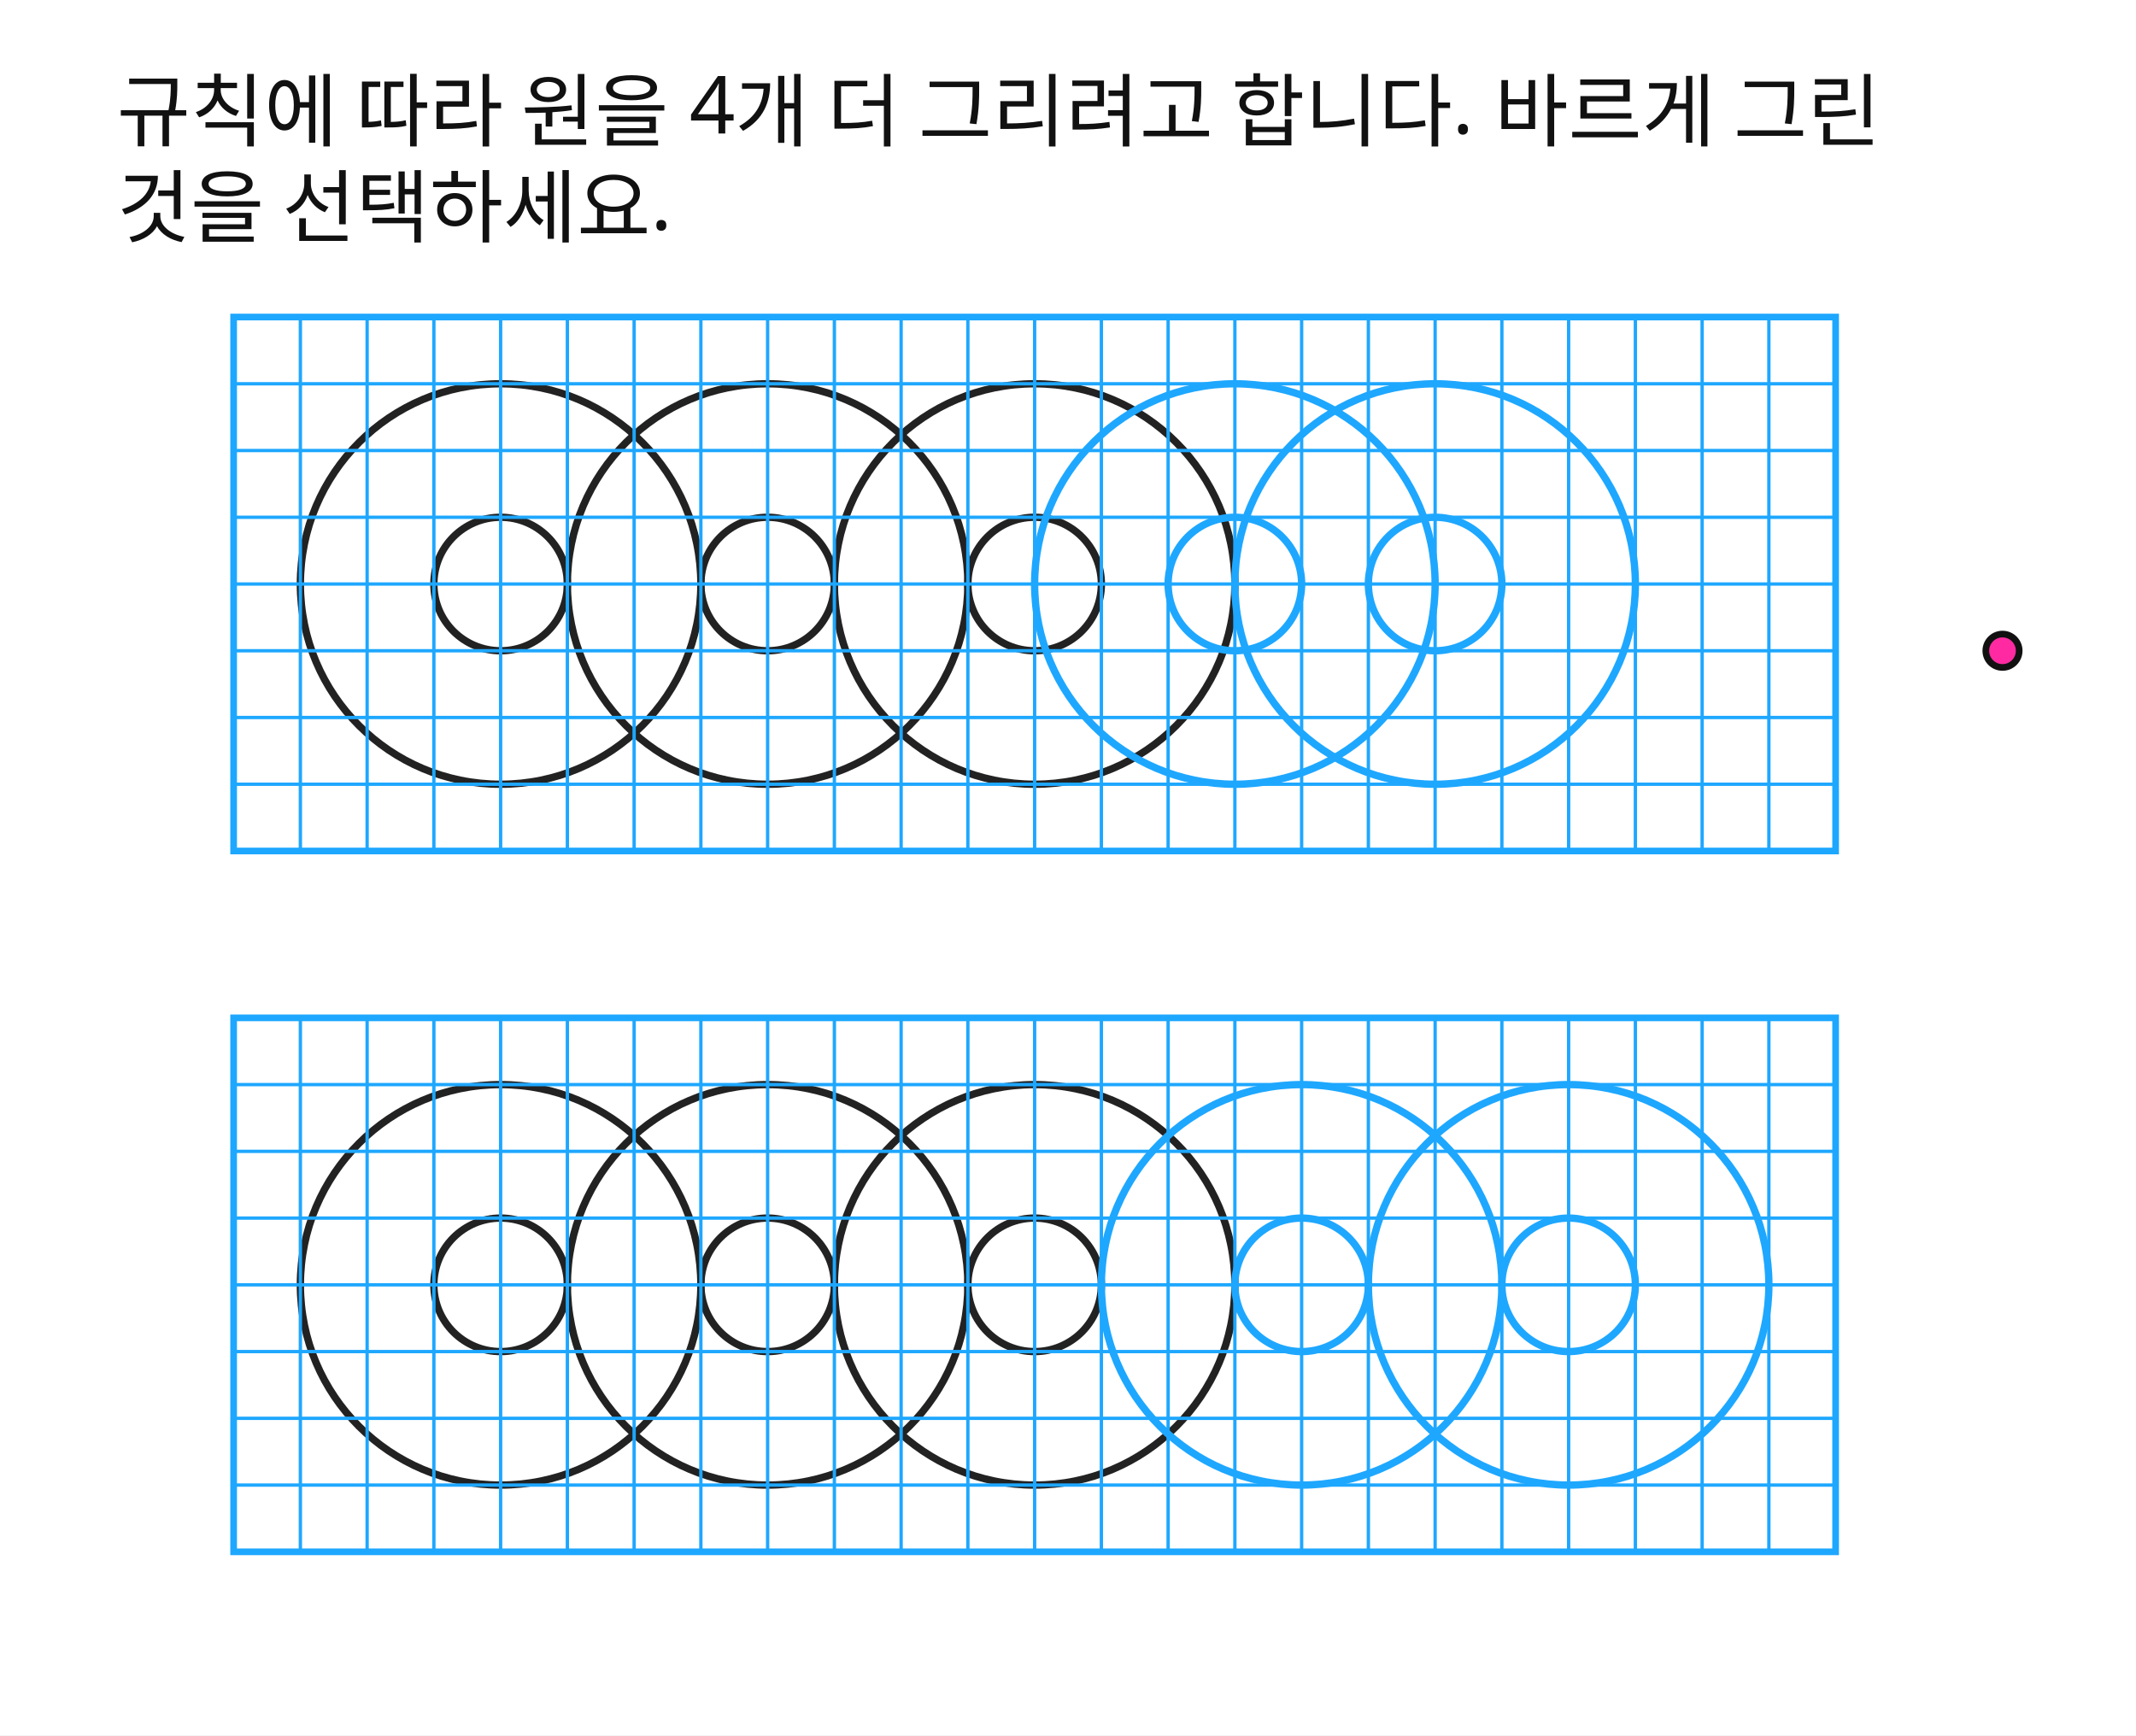
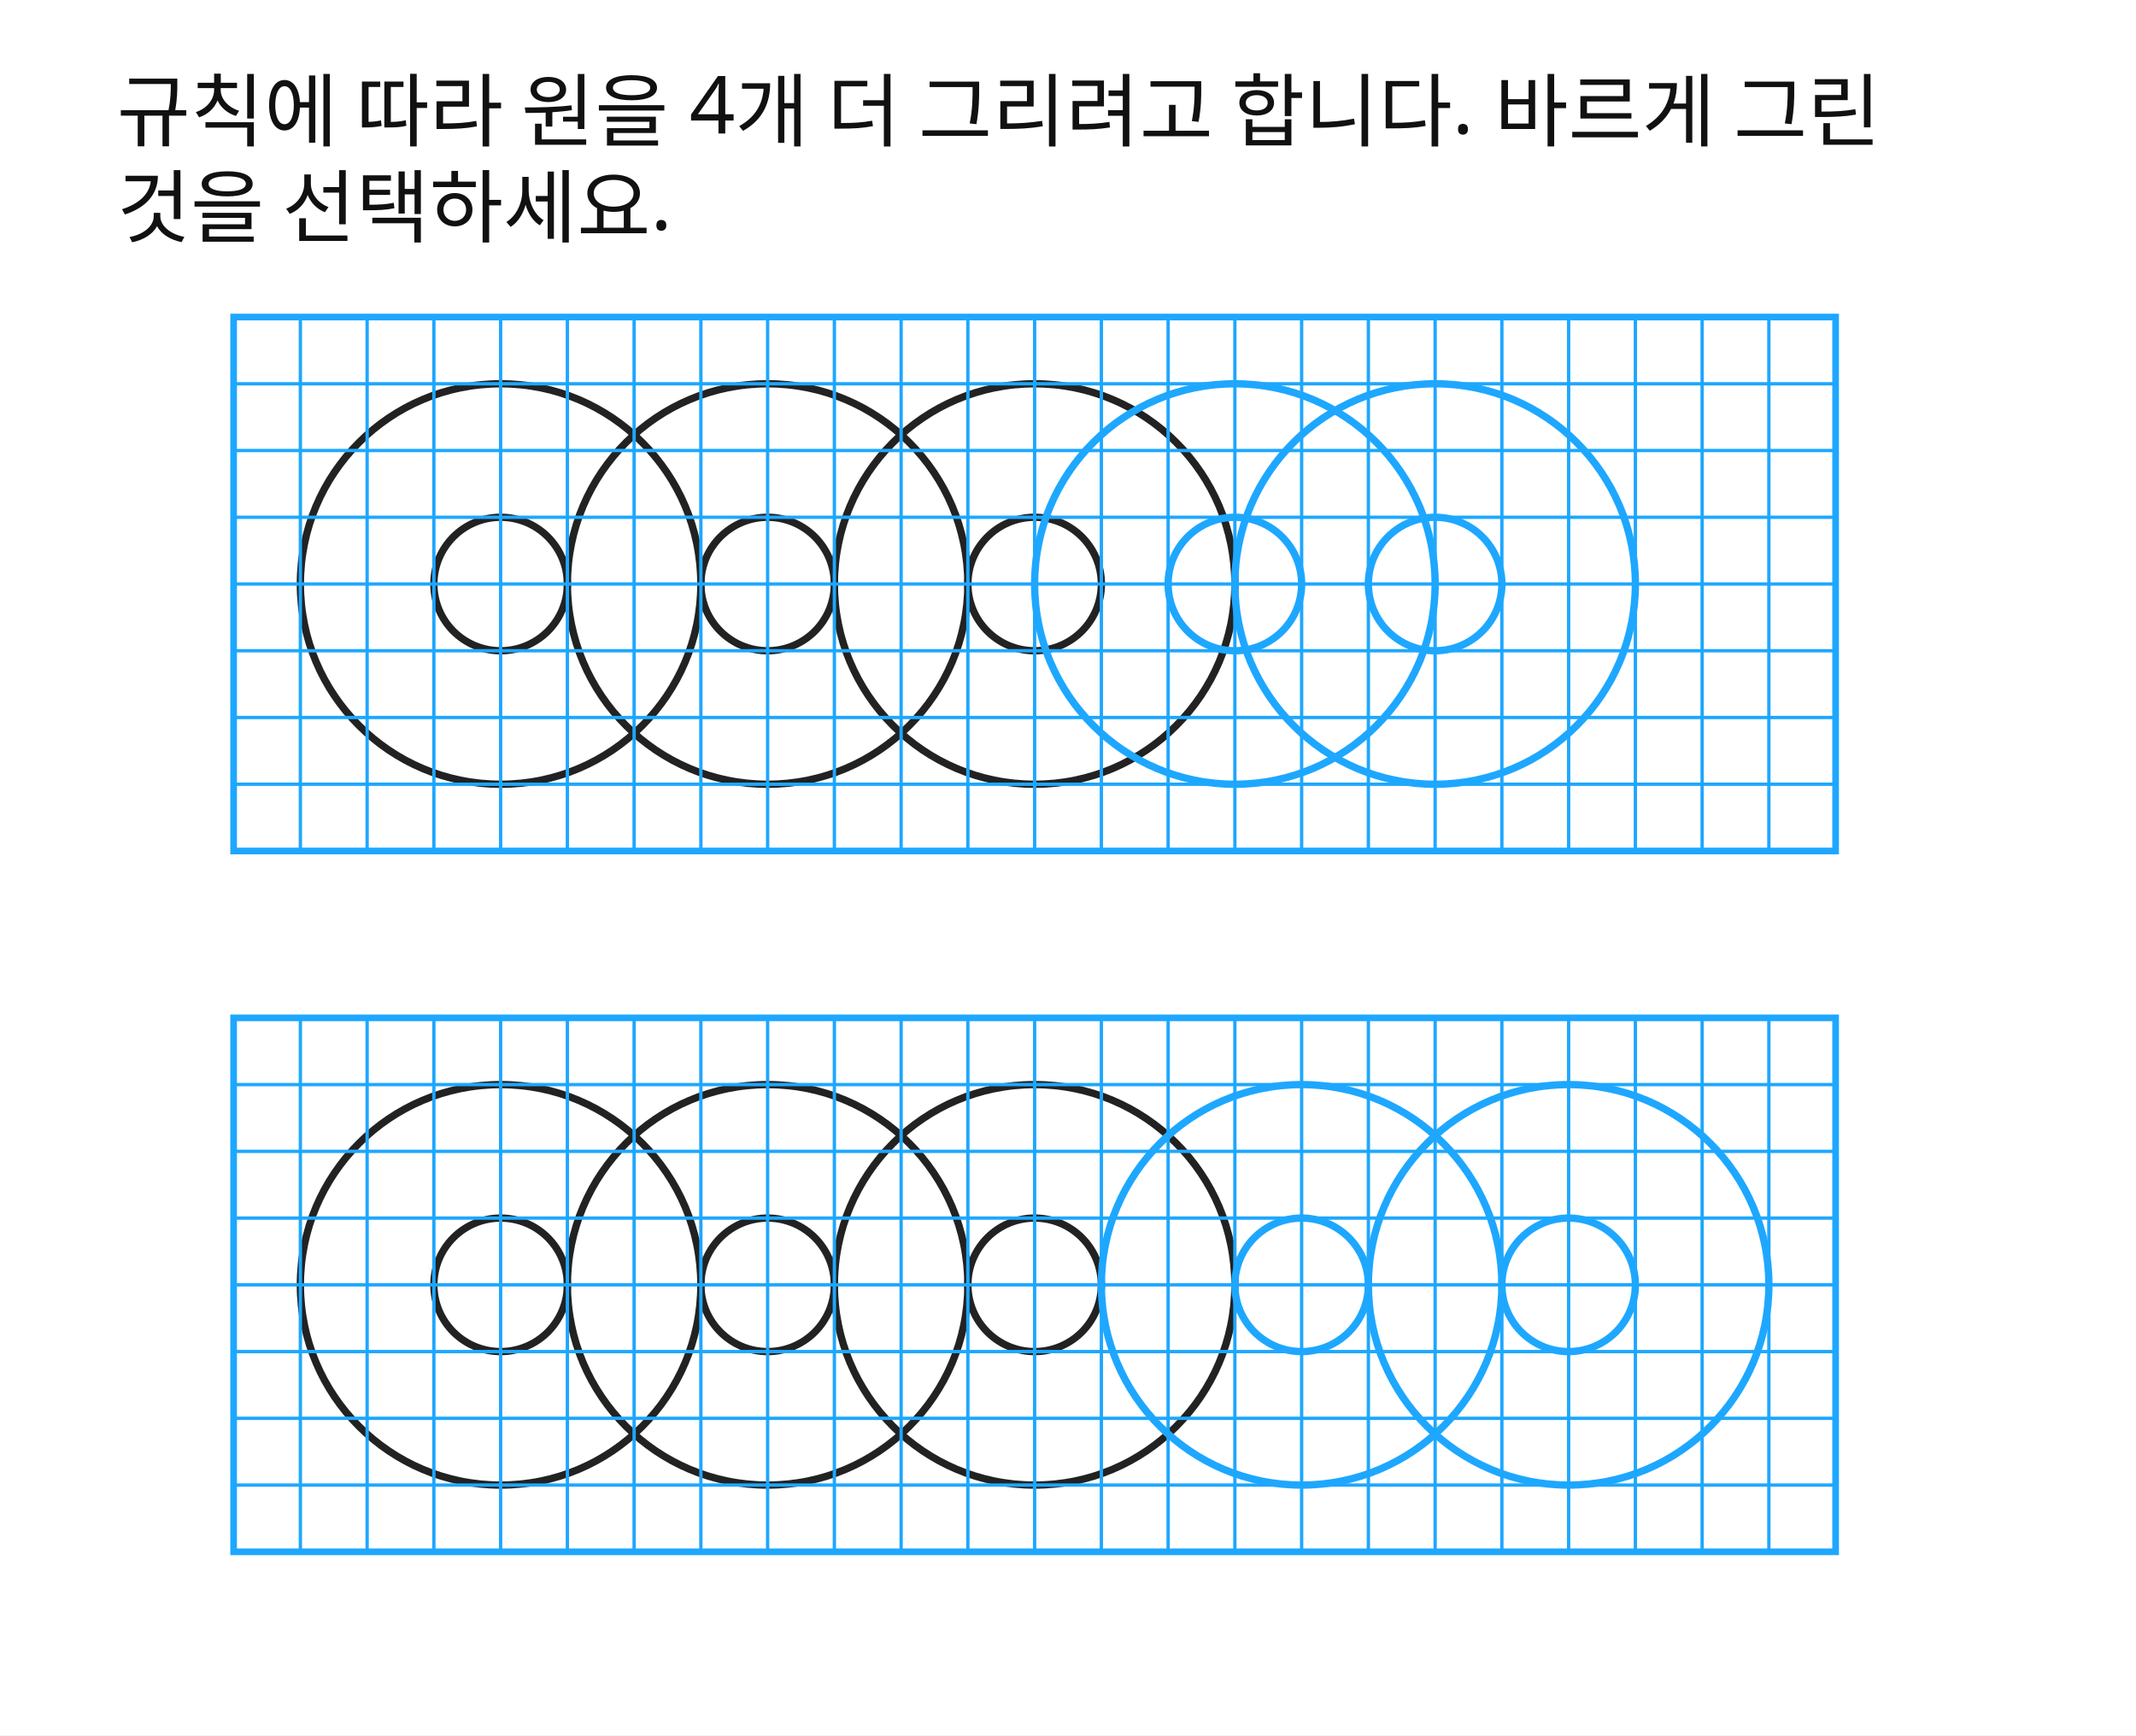
<svg xmlns="http://www.w3.org/2000/svg" width="640" height="520" viewBox="0 0 640 520">
  <rect x="0" y="0" width="640" height="520" fill="#FFFFFF" />
-   <circle id="slot.pt.center.circle" cx="600" cy="195" r="5" stroke="#111111" stroke-width="2" fill="#ff2aa1" />
  <text id="slot.q1.text" x="35" y="42" fill="#111111" font-family="Noto Sans KR, sans-serif" font-size="24">
    <tspan x="35" dy="0">규칙에 따라 원을 4개 더 그리려고 합니다. 바르게 그린</tspan>
    <tspan x="35" dy="1.2em">것을 선택하세요.</tspan>
  </text>
  <rect id="slot.top1.box.rect" x="70" y="95" width="480" height="160" fill="none" stroke="#1EA7FF" stroke-width="2" />
  <circle id="slot.top1.c1.r3.circle" cx="150" cy="175" r="60" stroke="#222222" stroke-width="2.2" fill="none" />
  <circle id="slot.top1.c1.r1.circle" cx="150" cy="175" r="20" stroke="#222222" stroke-width="2.2" fill="none" />
  <circle id="slot.top1.c2.r3.circle" cx="230" cy="175" r="60" stroke="#222222" stroke-width="2.2" fill="none" />
  <circle id="slot.top1.c2.r1.circle" cx="230" cy="175" r="20" stroke="#222222" stroke-width="2.2" fill="none" />
  <circle id="slot.top1.c3.r3.circle" cx="310" cy="175" r="60" stroke="#222222" stroke-width="2.2" fill="none" />
  <circle id="slot.top1.c3.r1.circle" cx="310" cy="175" r="20" stroke="#222222" stroke-width="2.2" fill="none" />
  <circle id="slot.top1.c4.r3.circle" cx="370" cy="175" r="60" stroke="#1EA7FF" stroke-width="2.2" fill="none" />
  <circle id="slot.top1.c4.r1.circle" cx="370" cy="175" r="20" stroke="#1EA7FF" stroke-width="2.2" fill="none" />
  <circle id="slot.top1.c5.r3.circle" cx="430" cy="175" r="60" stroke="#1EA7FF" stroke-width="2.2" fill="none" />
  <circle id="slot.top1.c5.r1.circle" cx="430" cy="175" r="20" stroke="#1EA7FF" stroke-width="2.2" fill="none" />
  <line id="slot.top1.grid.v1.line" x1="90" y1="95" x2="90" y2="255" stroke="#1EA7FF" stroke-width="1" />
  <line id="slot.top1.grid.v2.line" x1="110" y1="95" x2="110" y2="255" stroke="#1EA7FF" stroke-width="1" />
  <line id="slot.top1.grid.v3.line" x1="130" y1="95" x2="130" y2="255" stroke="#1EA7FF" stroke-width="1" />
  <line id="slot.top1.grid.v4.line" x1="150" y1="95" x2="150" y2="255" stroke="#1EA7FF" stroke-width="1" />
  <line id="slot.top1.grid.v5.line" x1="170" y1="95" x2="170" y2="255" stroke="#1EA7FF" stroke-width="1" />
  <line id="slot.top1.grid.v6.line" x1="190" y1="95" x2="190" y2="255" stroke="#1EA7FF" stroke-width="1" />
  <line id="slot.top1.grid.v7.line" x1="210" y1="95" x2="210" y2="255" stroke="#1EA7FF" stroke-width="1" />
  <line id="slot.top1.grid.v8.line" x1="230" y1="95" x2="230" y2="255" stroke="#1EA7FF" stroke-width="1" />
  <line id="slot.top1.grid.v9.line" x1="250" y1="95" x2="250" y2="255" stroke="#1EA7FF" stroke-width="1" />
  <line id="slot.top1.grid.v10.line" x1="270" y1="95" x2="270" y2="255" stroke="#1EA7FF" stroke-width="1" />
  <line id="slot.top1.grid.v11.line" x1="290" y1="95" x2="290" y2="255" stroke="#1EA7FF" stroke-width="1" />
  <line id="slot.top1.grid.v12.line" x1="310" y1="95" x2="310" y2="255" stroke="#1EA7FF" stroke-width="1" />
  <line id="slot.top1.grid.v13.line" x1="330" y1="95" x2="330" y2="255" stroke="#1EA7FF" stroke-width="1" />
  <line id="slot.top1.grid.v14.line" x1="350" y1="95" x2="350" y2="255" stroke="#1EA7FF" stroke-width="1" />
  <line id="slot.top1.grid.v15.line" x1="370" y1="95" x2="370" y2="255" stroke="#1EA7FF" stroke-width="1" />
  <line id="slot.top1.grid.v16.line" x1="390" y1="95" x2="390" y2="255" stroke="#1EA7FF" stroke-width="1" />
  <line id="slot.top1.grid.v17.line" x1="410" y1="95" x2="410" y2="255" stroke="#1EA7FF" stroke-width="1" />
  <line id="slot.top1.grid.v18.line" x1="430" y1="95" x2="430" y2="255" stroke="#1EA7FF" stroke-width="1" />
  <line id="slot.top1.grid.v19.line" x1="450" y1="95" x2="450" y2="255" stroke="#1EA7FF" stroke-width="1" />
  <line id="slot.top1.grid.v20.line" x1="470" y1="95" x2="470" y2="255" stroke="#1EA7FF" stroke-width="1" />
  <line id="slot.top1.grid.v21.line" x1="490" y1="95" x2="490" y2="255" stroke="#1EA7FF" stroke-width="1" />
  <line id="slot.top1.grid.v22.line" x1="510" y1="95" x2="510" y2="255" stroke="#1EA7FF" stroke-width="1" />
  <line id="slot.top1.grid.v23.line" x1="530" y1="95" x2="530" y2="255" stroke="#1EA7FF" stroke-width="1" />
  <line id="slot.top1.grid.h1.line" x1="70" y1="115" x2="550" y2="115" stroke="#1EA7FF" stroke-width="1" />
  <line id="slot.top1.grid.h2.line" x1="70" y1="135" x2="550" y2="135" stroke="#1EA7FF" stroke-width="1" />
  <line id="slot.top1.grid.h3.line" x1="70" y1="155" x2="550" y2="155" stroke="#1EA7FF" stroke-width="1" />
  <line id="slot.top1.grid.h4.line" x1="70" y1="175" x2="550" y2="175" stroke="#1EA7FF" stroke-width="1" />
  <line id="slot.top1.grid.h5.line" x1="70" y1="195" x2="550" y2="195" stroke="#1EA7FF" stroke-width="1" />
  <line id="slot.top1.grid.h6.line" x1="70" y1="215" x2="550" y2="215" stroke="#1EA7FF" stroke-width="1" />
  <line id="slot.top1.grid.h7.line" x1="70" y1="235" x2="550" y2="235" stroke="#1EA7FF" stroke-width="1" />
  <rect id="slot.top2.box.rect" x="70" y="305" width="480" height="160" fill="none" stroke="#1EA7FF" stroke-width="2" />
  <circle id="slot.top2.c1.r3.circle" cx="150" cy="385" r="60" stroke="#222222" stroke-width="2.2" fill="none" />
  <circle id="slot.top2.c1.r1.circle" cx="150" cy="385" r="20" stroke="#222222" stroke-width="2.2" fill="none" />
  <circle id="slot.top2.c2.r3.circle" cx="230" cy="385" r="60" stroke="#222222" stroke-width="2.2" fill="none" />
  <circle id="slot.top2.c2.r1.circle" cx="230" cy="385" r="20" stroke="#222222" stroke-width="2.2" fill="none" />
  <circle id="slot.top2.c3.r3.circle" cx="310" cy="385" r="60" stroke="#222222" stroke-width="2.2" fill="none" />
  <circle id="slot.top2.c3.r1.circle" cx="310" cy="385" r="20" stroke="#222222" stroke-width="2.2" fill="none" />
  <circle id="slot.top2.c4.r3.circle" cx="390" cy="385" r="60" stroke="#1EA7FF" stroke-width="2.2" fill="none" />
  <circle id="slot.top2.c4.r1.circle" cx="390" cy="385" r="20" stroke="#1EA7FF" stroke-width="2.2" fill="none" />
  <circle id="slot.top2.c5.r3.circle" cx="470" cy="385" r="60" stroke="#1EA7FF" stroke-width="2.2" fill="none" />
  <circle id="slot.top2.c5.r1.circle" cx="470" cy="385" r="20" stroke="#1EA7FF" stroke-width="2.2" fill="none" />
  <line id="slot.top2.grid.v1.line" x1="90" y1="305" x2="90" y2="465" stroke="#1EA7FF" stroke-width="1" />
  <line id="slot.top2.grid.v2.line" x1="110" y1="305" x2="110" y2="465" stroke="#1EA7FF" stroke-width="1" />
  <line id="slot.top2.grid.v3.line" x1="130" y1="305" x2="130" y2="465" stroke="#1EA7FF" stroke-width="1" />
  <line id="slot.top2.grid.v4.line" x1="150" y1="305" x2="150" y2="465" stroke="#1EA7FF" stroke-width="1" />
  <line id="slot.top2.grid.v5.line" x1="170" y1="305" x2="170" y2="465" stroke="#1EA7FF" stroke-width="1" />
  <line id="slot.top2.grid.v6.line" x1="190" y1="305" x2="190" y2="465" stroke="#1EA7FF" stroke-width="1" />
  <line id="slot.top2.grid.v7.line" x1="210" y1="305" x2="210" y2="465" stroke="#1EA7FF" stroke-width="1" />
  <line id="slot.top2.grid.v8.line" x1="230" y1="305" x2="230" y2="465" stroke="#1EA7FF" stroke-width="1" />
  <line id="slot.top2.grid.v9.line" x1="250" y1="305" x2="250" y2="465" stroke="#1EA7FF" stroke-width="1" />
  <line id="slot.top2.grid.v10.line" x1="270" y1="305" x2="270" y2="465" stroke="#1EA7FF" stroke-width="1" />
  <line id="slot.top2.grid.v11.line" x1="290" y1="305" x2="290" y2="465" stroke="#1EA7FF" stroke-width="1" />
  <line id="slot.top2.grid.v12.line" x1="310" y1="305" x2="310" y2="465" stroke="#1EA7FF" stroke-width="1" />
  <line id="slot.top2.grid.v13.line" x1="330" y1="305" x2="330" y2="465" stroke="#1EA7FF" stroke-width="1" />
  <line id="slot.top2.grid.v14.line" x1="350" y1="305" x2="350" y2="465" stroke="#1EA7FF" stroke-width="1" />
  <line id="slot.top2.grid.v15.line" x1="370" y1="305" x2="370" y2="465" stroke="#1EA7FF" stroke-width="1" />
  <line id="slot.top2.grid.v16.line" x1="390" y1="305" x2="390" y2="465" stroke="#1EA7FF" stroke-width="1" />
  <line id="slot.top2.grid.v17.line" x1="410" y1="305" x2="410" y2="465" stroke="#1EA7FF" stroke-width="1" />
  <line id="slot.top2.grid.v18.line" x1="430" y1="305" x2="430" y2="465" stroke="#1EA7FF" stroke-width="1" />
  <line id="slot.top2.grid.v19.line" x1="450" y1="305" x2="450" y2="465" stroke="#1EA7FF" stroke-width="1" />
  <line id="slot.top2.grid.v20.line" x1="470" y1="305" x2="470" y2="465" stroke="#1EA7FF" stroke-width="1" />
  <line id="slot.top2.grid.v21.line" x1="490" y1="305" x2="490" y2="465" stroke="#1EA7FF" stroke-width="1" />
  <line id="slot.top2.grid.v22.line" x1="510" y1="305" x2="510" y2="465" stroke="#1EA7FF" stroke-width="1" />
  <line id="slot.top2.grid.v23.line" x1="530" y1="305" x2="530" y2="465" stroke="#1EA7FF" stroke-width="1" />
  <line id="slot.top2.grid.h1.line" x1="70" y1="325" x2="550" y2="325" stroke="#1EA7FF" stroke-width="1" />
  <line id="slot.top2.grid.h2.line" x1="70" y1="345" x2="550" y2="345" stroke="#1EA7FF" stroke-width="1" />
  <line id="slot.top2.grid.h3.line" x1="70" y1="365" x2="550" y2="365" stroke="#1EA7FF" stroke-width="1" />
  <line id="slot.top2.grid.h4.line" x1="70" y1="385" x2="550" y2="385" stroke="#1EA7FF" stroke-width="1" />
  <line id="slot.top2.grid.h5.line" x1="70" y1="405" x2="550" y2="405" stroke="#1EA7FF" stroke-width="1" />
  <line id="slot.top2.grid.h6.line" x1="70" y1="425" x2="550" y2="425" stroke="#1EA7FF" stroke-width="1" />
  <line id="slot.top2.grid.h7.line" x1="70" y1="445" x2="550" y2="445" stroke="#1EA7FF" stroke-width="1" />
</svg>
